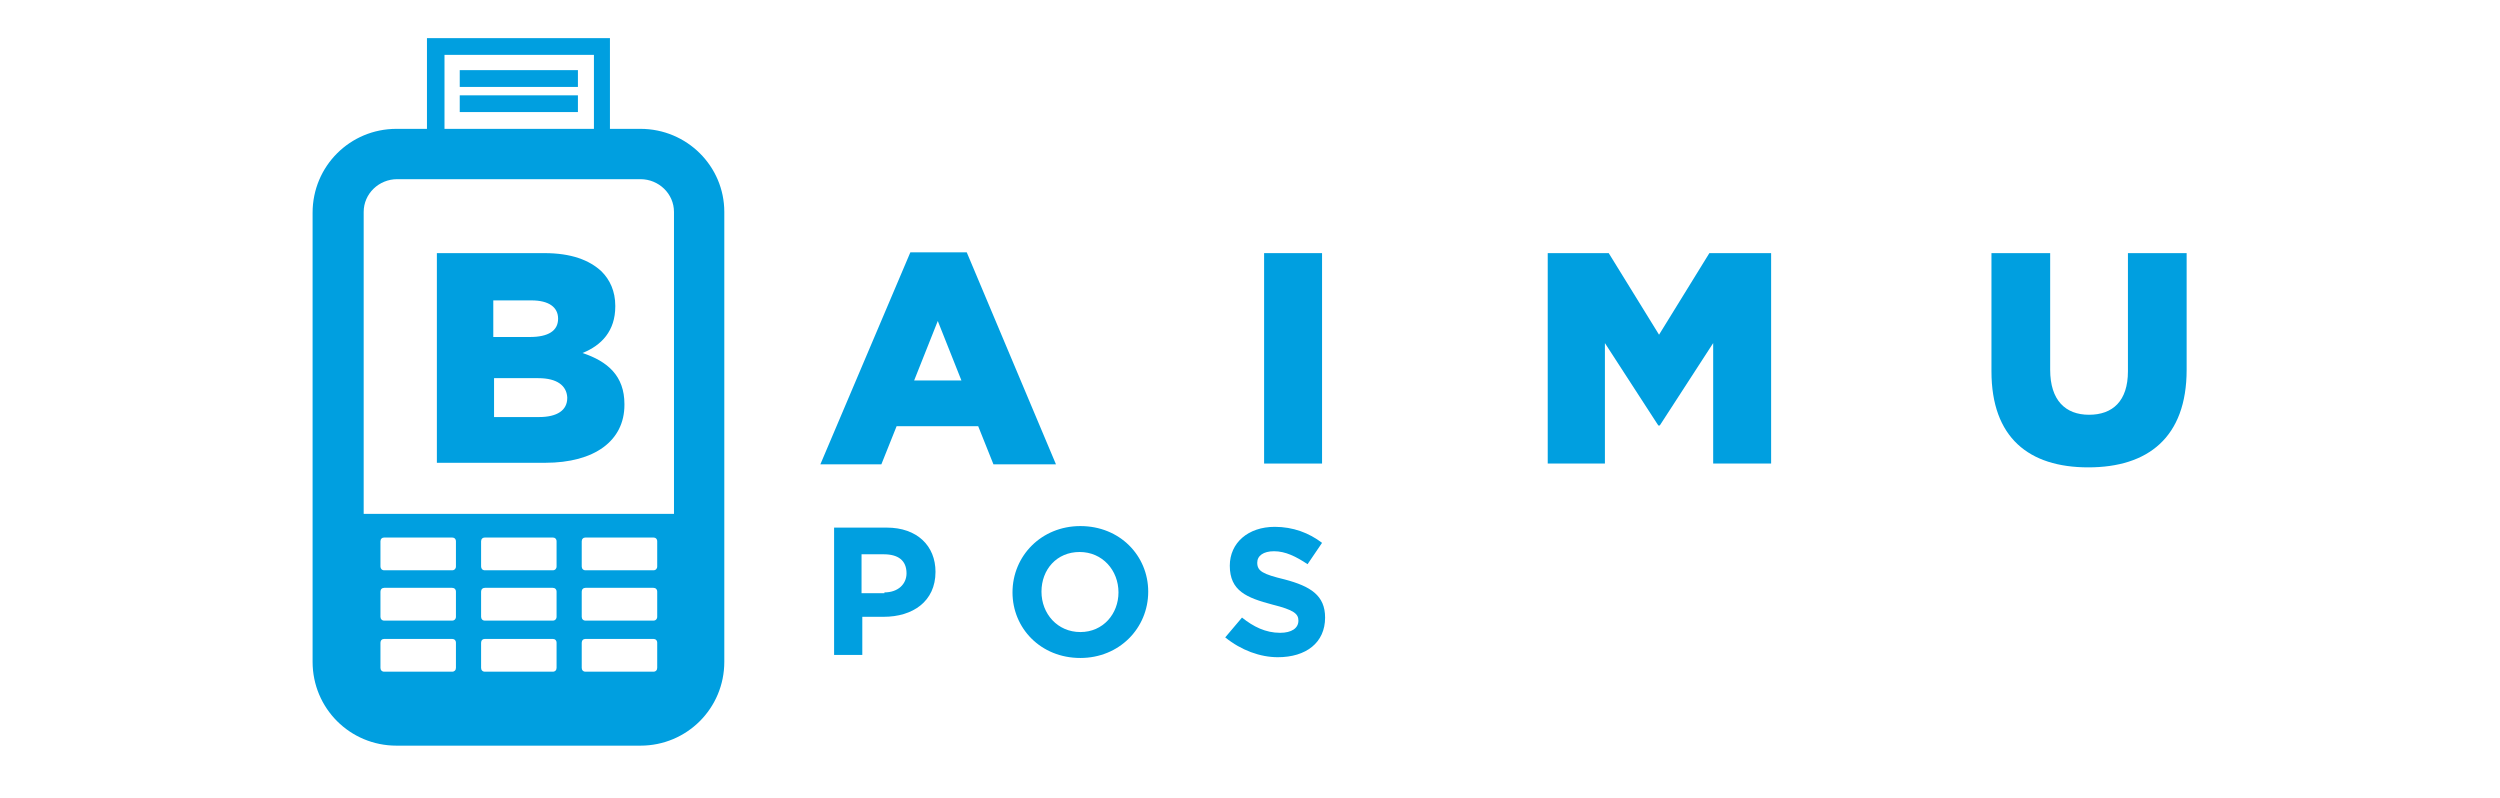
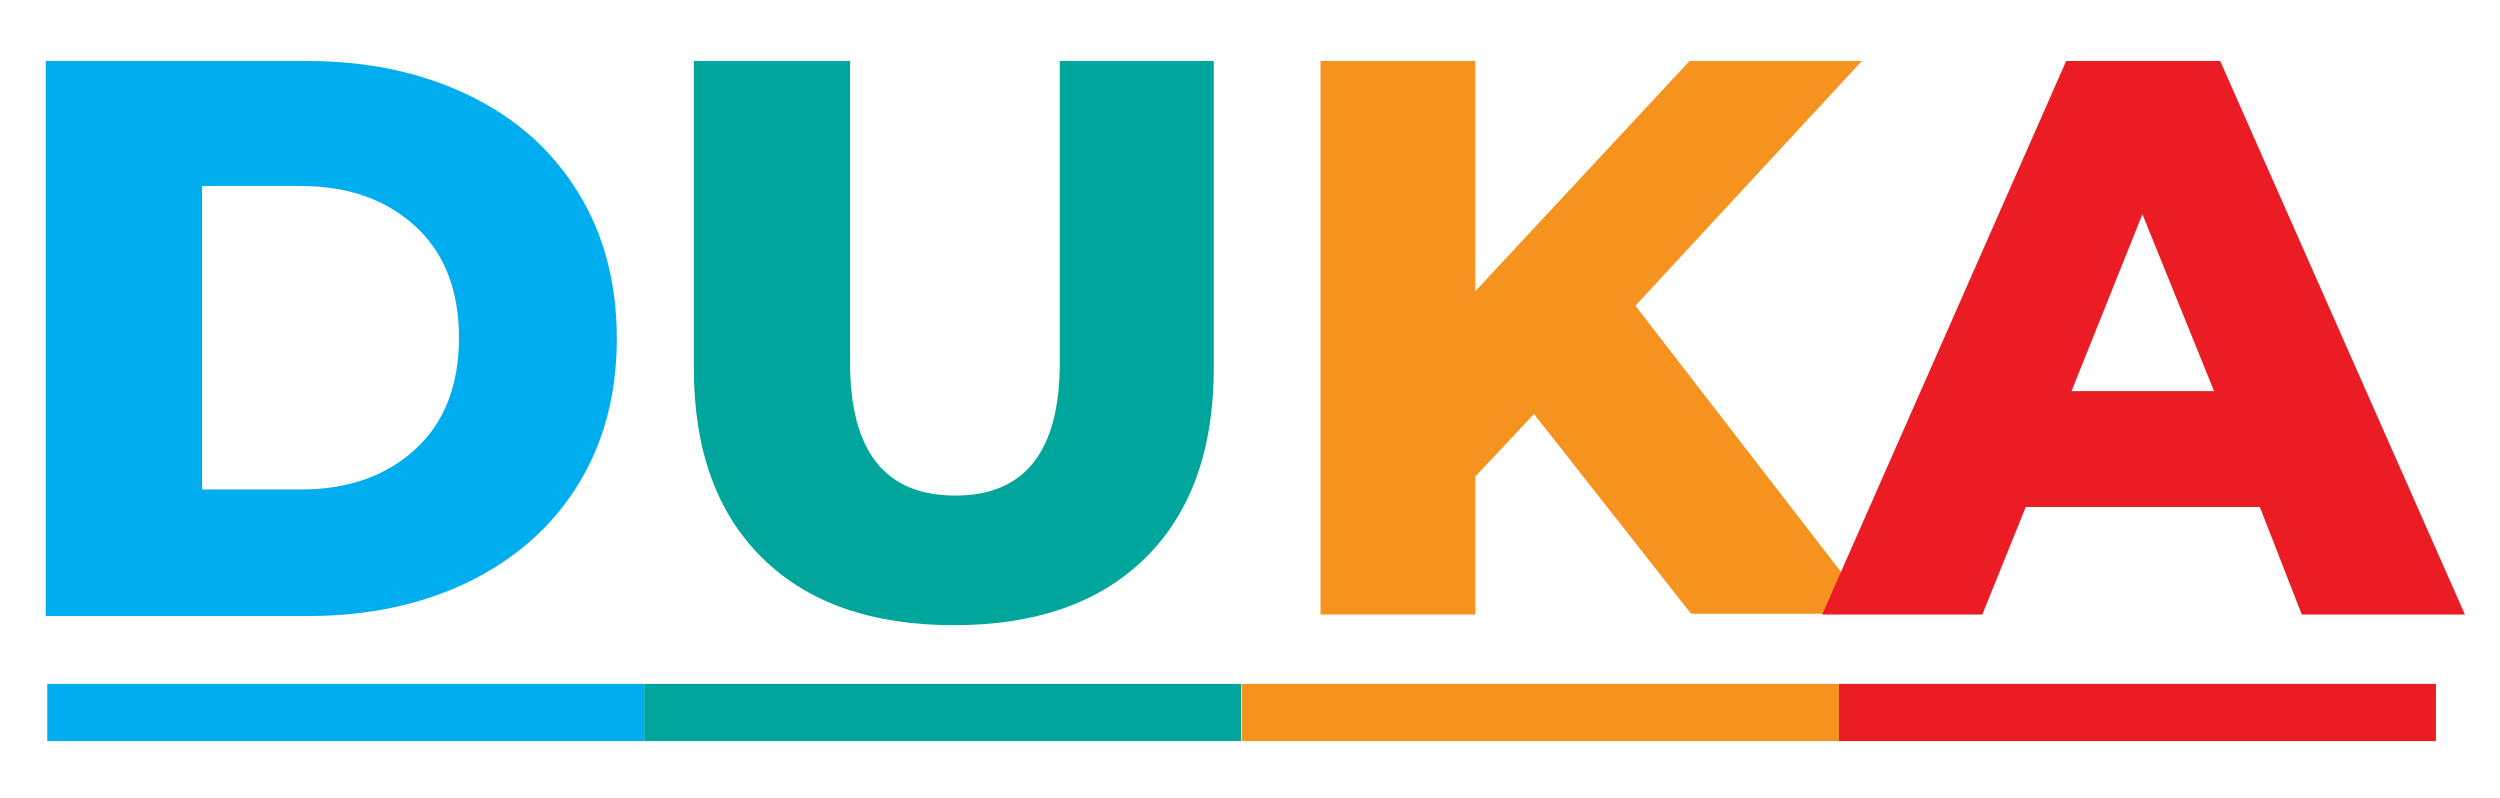
<svg xmlns="http://www.w3.org/2000/svg" version="1.1" id="Layer_1" x="0px" y="0px" viewBox="0 0 327.9 104.6" style="enable-background:new 0 0 327.9 104.6;" xml:space="preserve">
  <style type="text/css">
- 	.st0{fill:#009FE0;}
+ 	.st0{fill:#00ADEE;}
+ 	.st1{fill:#00A69C;}
+ 	.st2{fill:#F6921E;}
+ 	.st3{fill:#EC1C24;}
</style>
  <g>
-     <g>
-       <path class="st0" d="M57.3,33.2h14.1c3.5,0,5.9,0.9,7.5,2.4c1.1,1.1,1.8,2.6,1.8,4.5v0.1c0,3.2-1.8,5.1-4.3,6.1    c3.3,1.1,5.5,3,5.5,6.7v0.1c0,4.7-3.9,7.6-10.4,7.6H57.3V33.2z M73.2,41.8c0-1.5-1.2-2.4-3.5-2.4h-5v4.8h4.8    C71.9,44.2,73.2,43.4,73.2,41.8L73.2,41.8z M70.6,49.6h-5.8v5.1h5.9c2.4,0,3.7-0.9,3.7-2.5v-0.1C74.3,50.6,73.1,49.6,70.6,49.6z" />
-       <path class="st0" d="M119.4,33.1h7.4l11.7,27.8h-8.2l-2-5h-10.7l-2,5h-8L119.4,33.1z M126.1,49.9l-3.1-7.8l-3.1,7.8H126.1z" />
-       <path class="st0" d="M165.8,33.2h7.6v27.6h-7.6V33.2z" />
-       <path class="st0" d="M202.9,33.2h8.1l6.6,10.7l6.6-10.7h8.1v27.6h-7.6V45l-7,10.8h-0.2l-7-10.8v15.8h-7.5V33.2z" />
-       <path class="st0" d="M261.2,48.7V33.2h7.7v15.3c0,4,2,5.9,5.1,5.9c3.1,0,5.1-1.8,5.1-5.7V33.2h7.7v15.3c0,8.9-5.1,12.8-12.9,12.8    C266.1,61.3,261.2,57.4,261.2,48.7z" />
-     </g>
-     <path class="st0" d="M84,16.9h-4V5h-24v11.9h-4c-6.1,0-11,4.9-11,11v58.9c0,6.1,4.9,11,11,11H84c6.1,0,11-4.9,11-11V27.8   C95,21.8,90.1,16.9,84,16.9z M58.3,7.2h19.6v9.7H58.3V7.2z M59.8,87.6c0,0.3-0.2,0.5-0.5,0.5h-8.9c-0.3,0-0.5-0.2-0.5-0.5v-3.3   c0-0.3,0.2-0.5,0.5-0.5h8.9c0.3,0,0.5,0.2,0.5,0.5V87.6z M59.8,80.9c0,0.3-0.2,0.5-0.5,0.5h-8.9c-0.3,0-0.5-0.2-0.5-0.5v-3.3   c0-0.3,0.2-0.5,0.5-0.5h8.9c0.3,0,0.5,0.2,0.5,0.5V80.9z M59.8,74.3c0,0.3-0.2,0.5-0.5,0.5h-8.9c-0.3,0-0.5-0.2-0.5-0.5V71   c0-0.3,0.2-0.5,0.5-0.5h8.9c0.3,0,0.5,0.2,0.5,0.5V74.3z M73,87.6c0,0.3-0.2,0.5-0.5,0.5h-8.9c-0.3,0-0.5-0.2-0.5-0.5v-3.3   c0-0.3,0.2-0.5,0.5-0.5h8.9c0.3,0,0.5,0.2,0.5,0.5V87.6z M73,80.9c0,0.3-0.2,0.5-0.5,0.5h-8.9c-0.3,0-0.5-0.2-0.5-0.5v-3.3   c0-0.3,0.2-0.5,0.5-0.5h8.9c0.3,0,0.5,0.2,0.5,0.5V80.9z M73,74.3c0,0.3-0.2,0.5-0.5,0.5h-8.9c-0.3,0-0.5-0.2-0.5-0.5V71   c0-0.3,0.2-0.5,0.5-0.5h8.9c0.3,0,0.5,0.2,0.5,0.5V74.3z M86.2,87.6c0,0.3-0.2,0.5-0.5,0.5h-8.9c-0.3,0-0.5-0.2-0.5-0.5v-3.3   c0-0.3,0.2-0.5,0.5-0.5h8.9c0.3,0,0.5,0.2,0.5,0.5V87.6z M86.2,80.9c0,0.3-0.2,0.5-0.5,0.5h-8.9c-0.3,0-0.5-0.2-0.5-0.5v-3.3   c0-0.3,0.2-0.5,0.5-0.5h8.9c0.3,0,0.5,0.2,0.5,0.5V80.9z M86.2,74.3c0,0.3-0.2,0.5-0.5,0.5h-8.9c-0.3,0-0.5-0.2-0.5-0.5V71   c0-0.3,0.2-0.5,0.5-0.5h8.9c0.3,0,0.5,0.2,0.5,0.5V74.3z M88.4,67.4H47.7V27.8c0-2.4,2-4.3,4.4-4.3H84c2.4,0,4.4,1.9,4.4,4.3V67.4z    M75.8,9.2v2.2H60.3V9.2H75.8z M75.8,12.5v2.2H60.3v-2.2H75.8z" />
-     <g>
-       <path class="st0" d="M109.4,69.2h6.9c4,0,6.4,2.4,6.4,5.8v0c0,3.9-3,5.9-6.8,5.9h-2.8v5h-3.7V69.2z M116,77.7    c1.8,0,2.9-1.1,2.9-2.5v0c0-1.7-1.1-2.5-3-2.5h-2.9v5.1H116z" />
-       <path class="st0" d="M132.8,77.7L132.8,77.7c0-4.8,3.8-8.7,8.9-8.7c5.2,0,8.9,3.9,8.9,8.6v0c0,4.8-3.8,8.7-8.9,8.7    C136.5,86.3,132.8,82.4,132.8,77.7z M146.7,77.7L146.7,77.7c0-2.9-2.1-5.3-5.1-5.3c-3,0-5,2.3-5,5.2v0c0,2.9,2.1,5.3,5.1,5.3    C144.7,82.9,146.7,80.5,146.7,77.7z" />
-       <path class="st0" d="M160.7,83.6l2.2-2.6c1.5,1.2,3.1,2,5,2c1.5,0,2.4-0.6,2.4-1.6v0c0-0.9-0.6-1.4-3.4-2.1    c-3.4-0.9-5.6-1.8-5.6-5.1v0c0-3,2.4-5.1,5.9-5.1c2.4,0,4.5,0.8,6.2,2.1l-1.9,2.8c-1.5-1-2.9-1.7-4.4-1.7c-1.4,0-2.2,0.6-2.2,1.5    v0c0,1.1,0.7,1.5,3.6,2.2c3.4,0.9,5.3,2.1,5.3,5v0c0,3.3-2.5,5.2-6.2,5.2C165.3,86.2,162.8,85.3,160.7,83.6z" />
-     </g>
+     <path class="st0" d="M6,8h34.3c7.9,0,15,1.5,21.2,4.5c6.2,3,10.9,7.2,14.3,12.7c3.4,5.5,5.1,11.9,5.1,19.2c0,7.3-1.7,13.7-5.1,19.2   c-3.4,5.5-8.2,9.7-14.3,12.7c-6.2,3-13.2,4.5-21.2,4.5H6V8z M39.5,64.2c6.2,0,11.2-1.8,15-5.3c3.8-3.5,5.7-8.4,5.7-14.6   s-1.9-11.1-5.7-14.6c-3.8-3.5-8.8-5.3-15-5.3h-13v39.8H39.5z" />
+     <path class="st1" d="M100,73.2c-6-5.9-9-14.2-9-25V8h20.5v39.6c0,11.6,4.6,17.4,13.8,17.4c9.1,0,13.7-5.8,13.7-17.4V8h20.2v40.2   c0,10.8-3,19.1-9,25c-6,5.9-14.4,8.8-25.1,8.8S106,79.1,100,73.2z" />
+     <path class="st2" d="M201.2,54.3l-7.7,8.2v18.1h-20.3V8h20.3v30.2L221.6,8h22.6l-29.7,32.1l31.2,40.4h-23.9L201.2,54.3z" />
+     <path class="st3" d="M296.4,66.5h-30.7L260,80.6H239l32-72.6h20.2l32.1,72.6h-21.4L296.4,66.5z M290.4,51.3L281,28.1l-9.3,23.2   H290.4z" />
  </g>
+   <rect x="6.2" y="89.7" class="st0" width="78.3" height="7.5" />
+   <rect x="84.5" y="89.7" class="st1" width="78.3" height="7.5" />
+   <rect x="162.9" y="89.7" class="st2" width="78.3" height="7.5" />
+   <rect x="241.2" y="89.7" class="st3" width="78.3" height="7.5" />
</svg>
